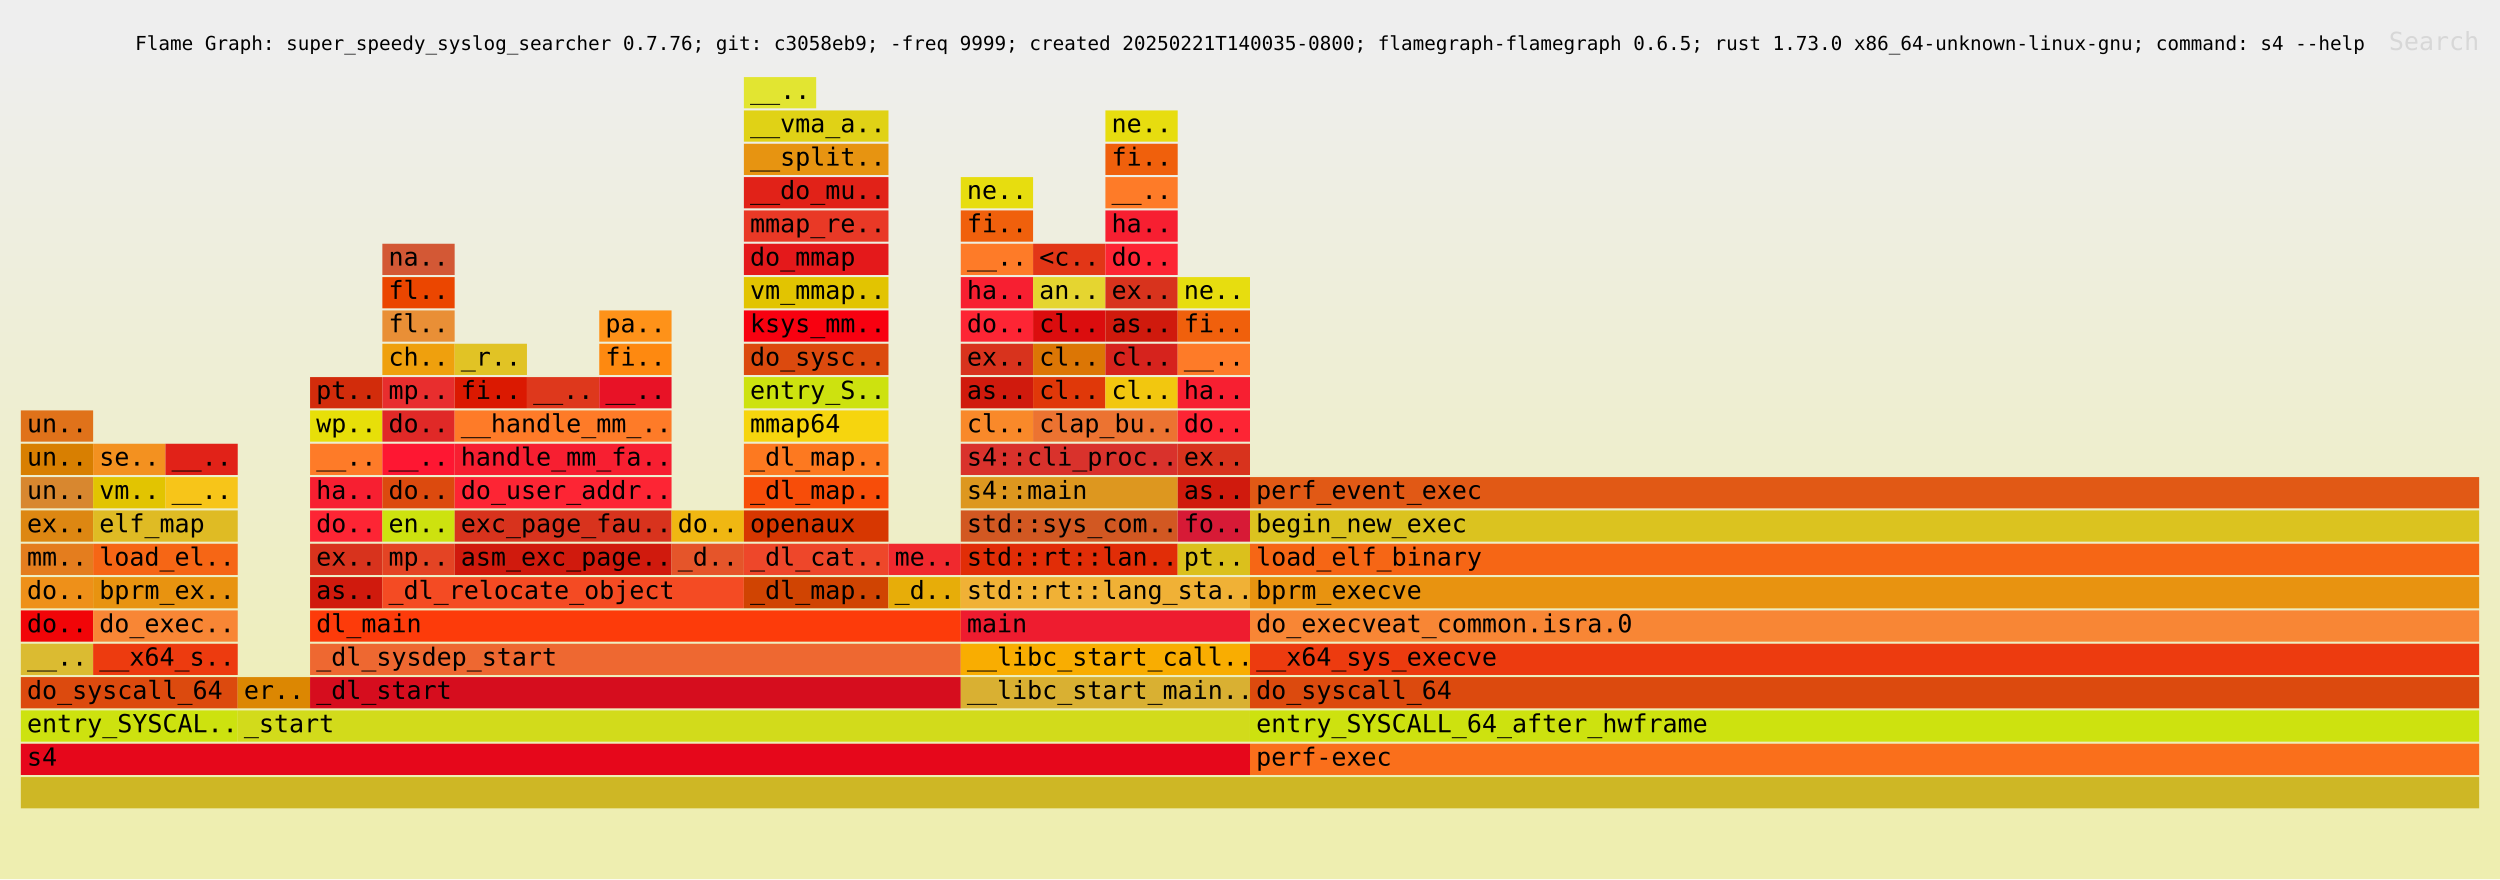
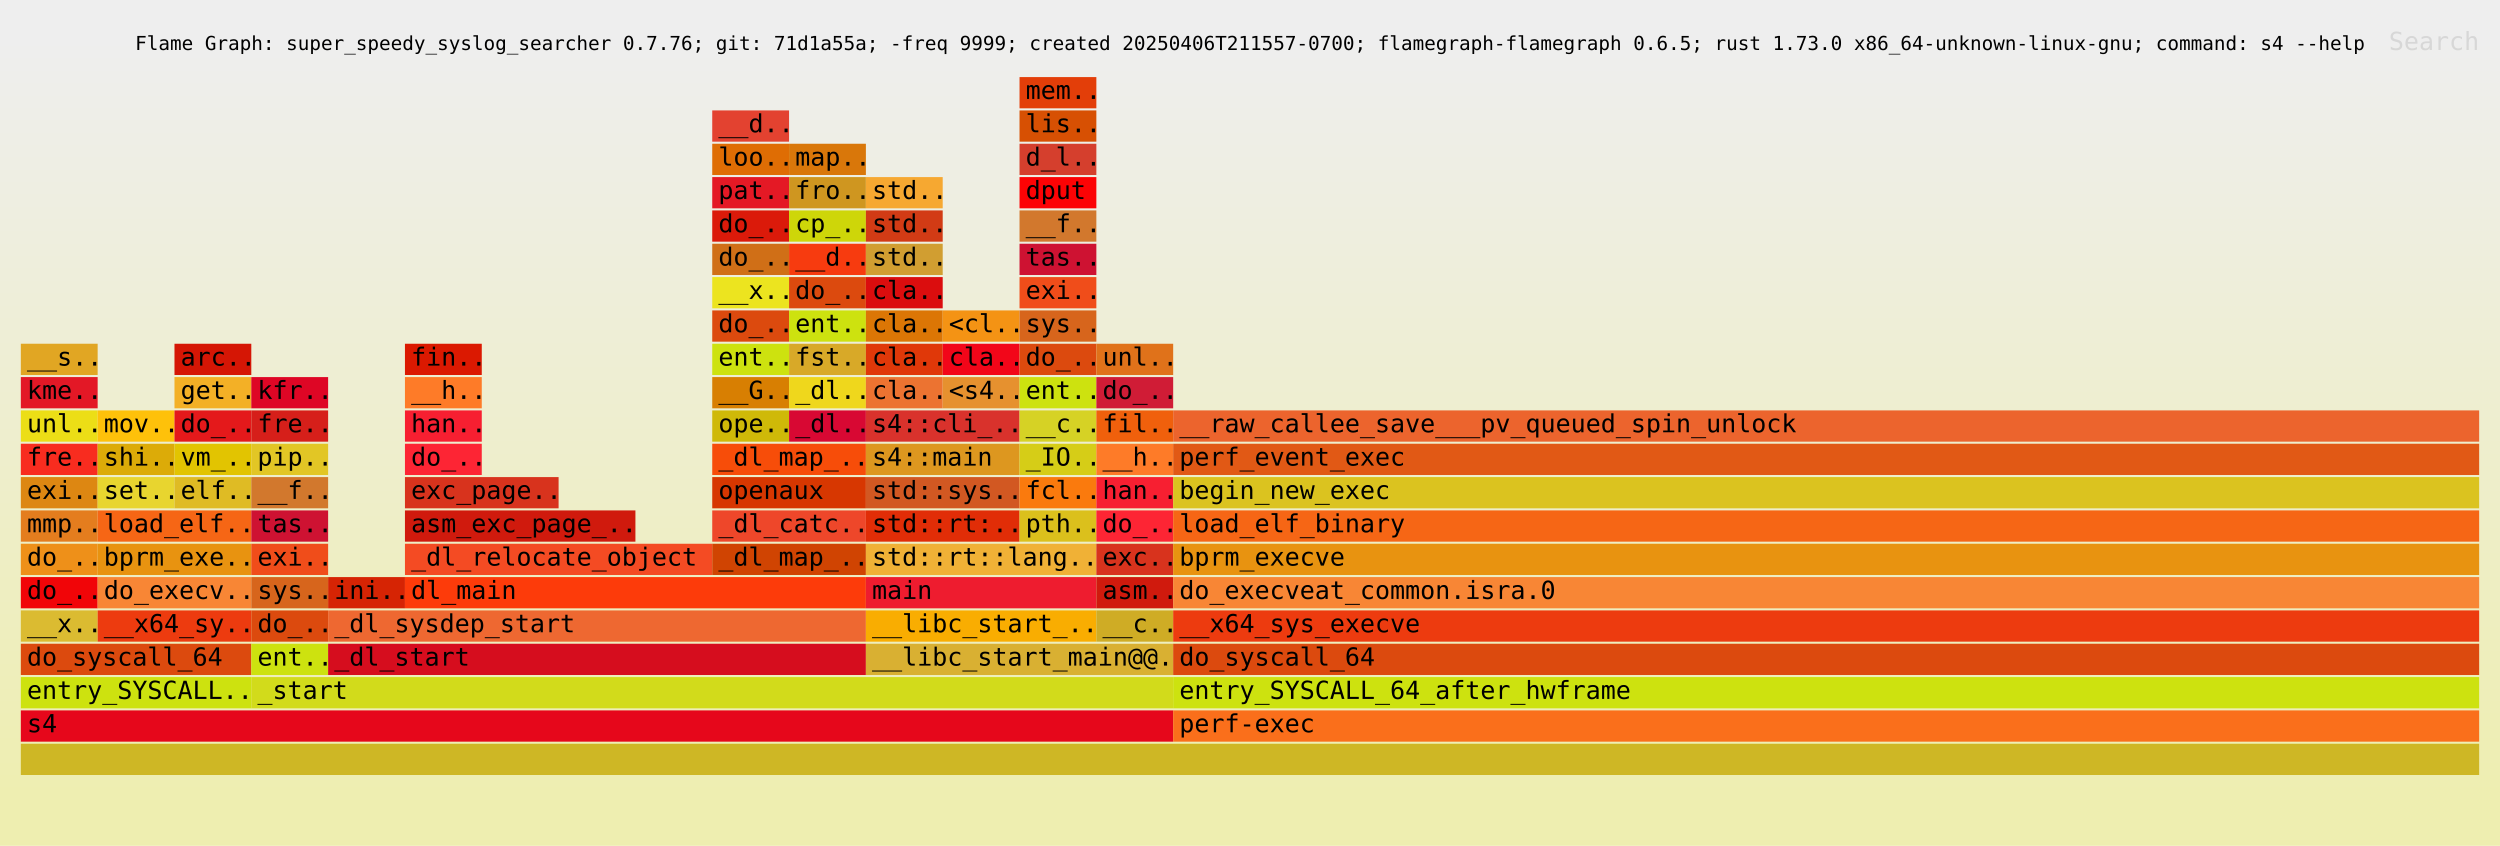
- <svg xmlns="http://www.w3.org/2000/svg" xmlns:ns1="http://github.com/jonhoo/inferno" version="1.1" width="1200" height="422" viewBox="0 0 1200 422">
+ <svg xmlns="http://www.w3.org/2000/svg" xmlns:ns1="http://github.com/jonhoo/inferno" version="1.1" width="1200" height="406" viewBox="0 0 1200 406">
  <defs>
    <linearGradient id="background" y1="0" y2="1" x1="0" x2="0">
      <stop stop-color="#eeeeee" offset="5%" />
      <stop stop-color="#eeeeb0" offset="95%" />
    </linearGradient>
  </defs>
  <style type="text/css">
text { font-family:monospace; font-size:12px }
#title { text-anchor:middle; font-size:17px; }
#matched { text-anchor:end; }
#search { text-anchor:end; opacity:0.1; cursor:pointer; }
#search:hover, #search.show { opacity:1; }
#subtitle { text-anchor:middle; font-color:rgb(160,160,160); }
#unzoom { cursor:pointer; }
#frames &gt; *:hover { stroke:black; stroke-width:0.5; cursor:pointer; }
.hide { display:none; }
.parent { opacity:0.5; }
</style>
-   <rect x="0" y="0" width="100%" height="422" fill="url(#background)" />
-   <text id="title" style="font-size:xx-small" fill="rgb(0,0,0)" x="50%" y="24.00">Flame Graph: super_speedy_syslog_searcher 0.7.76; git: c3058eb9; -freq 9999; created 20250221T140035-0800; flamegraph-flamegraph 0.6.5; rust 1.73.0 x86_64-unknown-linux-gnu<br />; command: s4 --help</text>
-   <text id="details" fill="rgb(0,0,0)" x="10" y="405.00"> </text>
+   <rect x="0" y="0" width="100%" height="406" fill="url(#background)" />
+   <text id="title" style="font-size:xx-small" fill="rgb(0,0,0)" x="50%" y="24.00">Flame Graph: super_speedy_syslog_searcher 0.7.76; git: 71d1a55a; -freq 9999; created 20250406T211557-0700; flamegraph-flamegraph 0.6.5; rust 1.73.0 x86_64-unknown-linux-gnu<br />; command: s4 --help</text>
+   <text id="details" fill="rgb(0,0,0)" x="10" y="389.00"> </text>
  <text id="unzoom" class="hide" fill="rgb(0,0,0)" x="10" y="24.00">Reset Zoom</text>
  <text id="search" fill="rgb(0,0,0)" x="1190" y="24.00">Search</text>
-   <text id="matched" fill="rgb(0,0,0)" x="1190" y="405.00"> </text>
-   <svg id="frames" x="10" width="1180" total_samples="34">
-     <g>
-       <rect x="0%" y="309" width="2.941%" height="15" fill="rgb(219,187,49)" ns1:x="0" ns1:w="1" />
-       <text x="0.25%" y="319.50">__..</text>
-     </g>
-     <g>
-       <rect x="0%" y="293" width="2.941%" height="15" fill="rgb(241,5,8)" ns1:x="0" ns1:w="1" />
-       <text x="0.25%" y="303.50">do..</text>
-     </g>
-     <g>
-       <rect x="0%" y="277" width="2.941%" height="15" fill="rgb(238,144,25)" ns1:x="0" ns1:w="1" />
-       <text x="0.25%" y="287.50">do..</text>
-     </g>
-     <g>
-       <rect x="0%" y="261" width="2.941%" height="15" fill="rgb(228,125,30)" ns1:x="0" ns1:w="1" />
-       <text x="0.25%" y="271.50">mm..</text>
-     </g>
-     <g>
-       <rect x="0%" y="245" width="2.941%" height="15" fill="rgb(221,135,18)" ns1:x="0" ns1:w="1" />
-       <text x="0.25%" y="255.50">ex..</text>
-     </g>
-     <g>
-       <rect x="0%" y="229" width="2.941%" height="15" fill="rgb(216,135,47)" ns1:x="0" ns1:w="1" />
-       <text x="0.25%" y="239.50">un..</text>
-     </g>
-     <g>
-       <rect x="0%" y="213" width="2.941%" height="15" fill="rgb(216,127,1)" ns1:x="0" ns1:w="1" />
-       <text x="0.25%" y="223.50">un..</text>
-     </g>
-     <g>
-       <rect x="0%" y="197" width="2.941%" height="15" fill="rgb(224,114,26)" ns1:x="0" ns1:w="1" />
-       <text x="0.25%" y="207.50">un..</text>
-     </g>
-     <g>
-       <rect x="2.941%" y="229" width="2.941%" height="15" fill="rgb(226,196,1)" ns1:x="1" ns1:w="1" />
-       <text x="3.191%" y="239.50">vm..</text>
-     </g>
-     <g>
-       <rect x="2.941%" y="213" width="2.941%" height="15" fill="rgb(243,145,32)" ns1:x="1" ns1:w="1" />
-       <text x="3.191%" y="223.50">se..</text>
-     </g>
-     <g>
-       <rect x="0%" y="341" width="8.823%" height="15" fill="rgb(205,226,15)" ns1:x="0" ns1:w="3" />
-       <text x="0.25%" y="351.50">entry_SYSCAL..</text>
-     </g>
-     <g>
-       <rect x="0%" y="325" width="8.823%" height="15" fill="rgb(220,74,14)" ns1:x="0" ns1:w="3" />
-       <text x="0.25%" y="335.50">do_syscall_64</text>
-     </g>
-     <g>
-       <rect x="2.941%" y="309" width="5.882%" height="15" fill="rgb(237,59,15)" ns1:x="1" ns1:w="2" />
-       <text x="3.191%" y="319.50">__x64_s..</text>
-     </g>
-     <g>
-       <rect x="2.941%" y="293" width="5.882%" height="15" fill="rgb(248,134,53)" ns1:x="1" ns1:w="2" />
-       <text x="3.191%" y="303.50">do_exec..</text>
-     </g>
-     <g>
-       <rect x="2.941%" y="277" width="5.882%" height="15" fill="rgb(232,147,16)" ns1:x="1" ns1:w="2" />
-       <text x="3.191%" y="287.50">bprm_ex..</text>
-     </g>
-     <g>
-       <rect x="2.941%" y="261" width="5.882%" height="15" fill="rgb(246,102,21)" ns1:x="1" ns1:w="2" />
-       <text x="3.191%" y="271.50">load_el..</text>
-     </g>
-     <g>
-       <rect x="2.941%" y="245" width="5.882%" height="15" fill="rgb(223,187,36)" ns1:x="1" ns1:w="2" />
-       <text x="3.191%" y="255.50">elf_map</text>
-     </g>
-     <g>
-       <rect x="5.882%" y="229" width="2.941%" height="15" fill="rgb(247,197,25)" ns1:x="2" ns1:w="1" />
-       <text x="6.132%" y="239.50">__..</text>
-     </g>
-     <g>
-       <rect x="5.882%" y="213" width="2.941%" height="15" fill="rgb(225,34,24)" ns1:x="2" ns1:w="1" />
-       <text x="6.132%" y="223.50">__..</text>
-     </g>
-     <g>
-       <rect x="8.823%" y="325" width="2.941%" height="15" fill="rgb(220,135,2)" ns1:x="3" ns1:w="1" />
-       <text x="9.073%" y="335.50">er..</text>
-     </g>
-     <g>
-       <rect x="11.765%" y="277" width="2.941%" height="15" fill="rgb(208,26,13)" ns1:x="4" ns1:w="1" />
-       <text x="12.015%" y="287.50">as..</text>
-     </g>
-     <g>
-       <rect x="11.765%" y="261" width="2.941%" height="15" fill="rgb(216,51,29)" ns1:x="4" ns1:w="1" />
-       <text x="12.015%" y="271.50">ex..</text>
-     </g>
-     <g>
-       <rect x="11.765%" y="245" width="2.941%" height="15" fill="rgb(253,37,52)" ns1:x="4" ns1:w="1" />
-       <text x="12.015%" y="255.50">do..</text>
-     </g>
-     <g>
-       <rect x="11.765%" y="229" width="2.941%" height="15" fill="rgb(247,31,49)" ns1:x="4" ns1:w="1" />
-       <text x="12.015%" y="239.50">ha..</text>
-     </g>
-     <g>
-       <rect x="11.765%" y="213" width="2.941%" height="15" fill="rgb(254,123,40)" ns1:x="4" ns1:w="1" />
-       <text x="12.015%" y="223.50">__..</text>
-     </g>
-     <g>
-       <rect x="11.765%" y="197" width="2.941%" height="15" fill="rgb(231,223,9)" ns1:x="4" ns1:w="1" />
-       <text x="12.015%" y="207.50">wp..</text>
-     </g>
-     <g>
-       <rect x="11.765%" y="181" width="2.941%" height="15" fill="rgb(210,44,11)" ns1:x="4" ns1:w="1" />
-       <text x="12.015%" y="191.50">pt..</text>
-     </g>
-     <g>
-       <rect x="14.706%" y="261" width="2.941%" height="15" fill="rgb(228,68,36)" ns1:x="5" ns1:w="1" />
-       <text x="14.956%" y="271.50">mp..</text>
-     </g>
-     <g>
-       <rect x="14.706%" y="245" width="2.941%" height="15" fill="rgb(205,226,15)" ns1:x="5" ns1:w="1" />
-       <text x="14.956%" y="255.50">en..</text>
-     </g>
-     <g>
-       <rect x="14.706%" y="229" width="2.941%" height="15" fill="rgb(220,74,14)" ns1:x="5" ns1:w="1" />
-       <text x="14.956%" y="239.50">do..</text>
-     </g>
-     <g>
-       <rect x="14.706%" y="213" width="2.941%" height="15" fill="rgb(254,23,50)" ns1:x="5" ns1:w="1" />
-       <text x="14.956%" y="223.50">__..</text>
-     </g>
-     <g>
-       <rect x="14.706%" y="197" width="2.941%" height="15" fill="rgb(224,41,39)" ns1:x="5" ns1:w="1" />
-       <text x="14.956%" y="207.50">do..</text>
-     </g>
-     <g>
-       <rect x="14.706%" y="181" width="2.941%" height="15" fill="rgb(232,46,46)" ns1:x="5" ns1:w="1" />
-       <text x="14.956%" y="191.50">mp..</text>
-     </g>
-     <g>
-       <rect x="14.706%" y="165" width="2.941%" height="15" fill="rgb(239,160,13)" ns1:x="5" ns1:w="1" />
-       <text x="14.956%" y="175.50">ch..</text>
-     </g>
-     <g>
-       <rect x="14.706%" y="149" width="2.941%" height="15" fill="rgb(233,143,54)" ns1:x="5" ns1:w="1" />
-       <text x="14.956%" y="159.50">fl..</text>
-     </g>
-     <g>
-       <rect x="14.706%" y="133" width="2.941%" height="15" fill="rgb(235,70,0)" ns1:x="5" ns1:w="1" />
-       <text x="14.956%" y="143.50">fl..</text>
-     </g>
-     <g>
-       <rect x="14.706%" y="117" width="2.941%" height="15" fill="rgb(211,88,53)" ns1:x="5" ns1:w="1" />
-       <text x="14.956%" y="127.50">na..</text>
-     </g>
-     <g>
-       <rect x="17.647%" y="181" width="2.941%" height="15" fill="rgb(219,25,1)" ns1:x="6" ns1:w="1" />
-       <text x="17.897%" y="191.50">fi..</text>
-     </g>
-     <g>
-       <rect x="17.647%" y="165" width="2.941%" height="15" fill="rgb(225,195,37)" ns1:x="6" ns1:w="1" />
-       <text x="17.897%" y="175.50">_r..</text>
-     </g>
-     <g>
-       <rect x="20.588%" y="181" width="2.941%" height="15" fill="rgb(222,56,28)" ns1:x="7" ns1:w="1" />
-       <text x="20.838%" y="191.50">__..</text>
-     </g>
-     <g>
-       <rect x="17.647%" y="261" width="8.823%" height="15" fill="rgb(208,26,13)" ns1:x="6" ns1:w="3" />
-       <text x="17.897%" y="271.50">asm_exc_page..</text>
-     </g>
-     <g>
-       <rect x="17.647%" y="245" width="8.823%" height="15" fill="rgb(216,51,29)" ns1:x="6" ns1:w="3" />
-       <text x="17.897%" y="255.50">exc_page_fau..</text>
-     </g>
-     <g>
-       <rect x="17.647%" y="229" width="8.823%" height="15" fill="rgb(253,37,52)" ns1:x="6" ns1:w="3" />
-       <text x="17.897%" y="239.50">do_user_addr..</text>
-     </g>
-     <g>
-       <rect x="17.647%" y="213" width="8.823%" height="15" fill="rgb(247,31,49)" ns1:x="6" ns1:w="3" />
-       <text x="17.897%" y="223.50">handle_mm_fa..</text>
-     </g>
-     <g>
-       <rect x="17.647%" y="197" width="8.823%" height="15" fill="rgb(254,123,40)" ns1:x="6" ns1:w="3" />
-       <text x="17.897%" y="207.50">__handle_mm_..</text>
-     </g>
-     <g>
-       <rect x="23.529%" y="181" width="2.941%" height="15" fill="rgb(232,18,38)" ns1:x="8" ns1:w="1" />
-       <text x="23.779%" y="191.50">__..</text>
-     </g>
-     <g>
-       <rect x="23.529%" y="165" width="2.941%" height="15" fill="rgb(254,137,16)" ns1:x="8" ns1:w="1" />
-       <text x="23.779%" y="175.50">fi..</text>
-     </g>
-     <g>
-       <rect x="23.529%" y="149" width="2.941%" height="15" fill="rgb(254,146,25)" ns1:x="8" ns1:w="1" />
-       <text x="23.779%" y="159.50">pa..</text>
-     </g>
-     <g>
-       <rect x="14.706%" y="277" width="14.706%" height="15" fill="rgb(244,75,35)" ns1:x="5" ns1:w="5" />
-       <text x="14.956%" y="287.50">_dl_relocate_object</text>
-     </g>
-     <g>
-       <rect x="26.471%" y="261" width="2.941%" height="15" fill="rgb(229,85,42)" ns1:x="9" ns1:w="1" />
-       <text x="26.721%" y="271.50">_d..</text>
-     </g>
-     <g>
-       <rect x="26.471%" y="245" width="2.941%" height="15" fill="rgb(240,183,18)" ns1:x="9" ns1:w="1" />
-       <text x="26.721%" y="255.50">do..</text>
-     </g>
-     <g>
-       <rect x="29.412%" y="37" width="2.941%" height="15" fill="rgb(226,229,49)" ns1:x="10" ns1:w="1" />
-       <text x="29.662%" y="47.50">__..</text>
-     </g>
-     <g>
-       <rect x="29.412%" y="277" width="5.882%" height="15" fill="rgb(208,68,2)" ns1:x="10" ns1:w="2" />
-       <text x="29.662%" y="287.50">_dl_map..</text>
-     </g>
-     <g>
-       <rect x="29.412%" y="261" width="5.882%" height="15" fill="rgb(238,71,42)" ns1:x="10" ns1:w="2" />
-       <text x="29.662%" y="271.50">_dl_cat..</text>
-     </g>
-     <g>
-       <rect x="29.412%" y="245" width="5.882%" height="15" fill="rgb(215,55,1)" ns1:x="10" ns1:w="2" />
-       <text x="29.662%" y="255.50">openaux</text>
-     </g>
-     <g>
-       <rect x="29.412%" y="229" width="5.882%" height="15" fill="rgb(247,77,9)" ns1:x="10" ns1:w="2" />
-       <text x="29.662%" y="239.50">_dl_map..</text>
-     </g>
-     <g>
-       <rect x="29.412%" y="213" width="5.882%" height="15" fill="rgb(253,121,32)" ns1:x="10" ns1:w="2" />
-       <text x="29.662%" y="223.50">_dl_map..</text>
-     </g>
-     <g>
-       <rect x="29.412%" y="197" width="5.882%" height="15" fill="rgb(246,213,14)" ns1:x="10" ns1:w="2" />
-       <text x="29.662%" y="207.50">mmap64</text>
-     </g>
-     <g>
-       <rect x="29.412%" y="181" width="5.882%" height="15" fill="rgb(205,226,15)" ns1:x="10" ns1:w="2" />
-       <text x="29.662%" y="191.50">entry_S..</text>
-     </g>
-     <g>
-       <rect x="29.412%" y="165" width="5.882%" height="15" fill="rgb(220,74,14)" ns1:x="10" ns1:w="2" />
-       <text x="29.662%" y="175.50">do_sysc..</text>
-     </g>
-     <g>
-       <rect x="29.412%" y="149" width="5.882%" height="15" fill="rgb(248,1,16)" ns1:x="10" ns1:w="2" />
-       <text x="29.662%" y="159.50">ksys_mm..</text>
-     </g>
-     <g>
-       <rect x="29.412%" y="133" width="5.882%" height="15" fill="rgb(226,196,1)" ns1:x="10" ns1:w="2" />
-       <text x="29.662%" y="143.50">vm_mmap..</text>
-     </g>
-     <g>
-       <rect x="29.412%" y="117" width="5.882%" height="15" fill="rgb(228,25,27)" ns1:x="10" ns1:w="2" />
-       <text x="29.662%" y="127.50">do_mmap</text>
-     </g>
-     <g>
-       <rect x="29.412%" y="101" width="5.882%" height="15" fill="rgb(233,57,38)" ns1:x="10" ns1:w="2" />
-       <text x="29.662%" y="111.50">mmap_re..</text>
-     </g>
-     <g>
-       <rect x="29.412%" y="85" width="5.882%" height="15" fill="rgb(225,34,24)" ns1:x="10" ns1:w="2" />
-       <text x="29.662%" y="95.50">__do_mu..</text>
-     </g>
-     <g>
-       <rect x="29.412%" y="69" width="5.882%" height="15" fill="rgb(231,148,17)" ns1:x="10" ns1:w="2" />
-       <text x="29.662%" y="79.50">__split..</text>
-     </g>
-     <g>
-       <rect x="29.412%" y="53" width="5.882%" height="15" fill="rgb(224,210,22)" ns1:x="10" ns1:w="2" />
-       <text x="29.662%" y="63.50">__vma_a..</text>
-     </g>
-     <g>
-       <rect x="11.765%" y="325" width="26.471%" height="15" fill="rgb(214,13,30)" ns1:x="4" ns1:w="9" />
-       <text x="12.015%" y="335.50">_dl_start</text>
-     </g>
-     <g>
-       <rect x="11.765%" y="309" width="26.471%" height="15" fill="rgb(238,104,49)" ns1:x="4" ns1:w="9" />
-       <text x="12.015%" y="319.50">_dl_sysdep_start</text>
-     </g>
-     <g>
-       <rect x="11.765%" y="293" width="26.471%" height="15" fill="rgb(253,59,10)" ns1:x="4" ns1:w="9" />
-       <text x="12.015%" y="303.50">dl_main</text>
-     </g>
-     <g>
-       <rect x="35.294%" y="277" width="2.941%" height="15" fill="rgb(231,173,9)" ns1:x="12" ns1:w="1" />
-       <text x="35.544%" y="287.50">_d..</text>
-     </g>
-     <g>
-       <rect x="35.294%" y="261" width="2.941%" height="15" fill="rgb(240,41,46)" ns1:x="12" ns1:w="1" />
-       <text x="35.544%" y="271.50">me..</text>
-     </g>
-     <g>
-       <rect x="38.235%" y="197" width="2.941%" height="15" fill="rgb(249,137,42)" ns1:x="13" ns1:w="1" />
-       <text x="38.485%" y="207.50">cl..</text>
-     </g>
-     <g>
-       <rect x="38.235%" y="181" width="2.941%" height="15" fill="rgb(208,26,13)" ns1:x="13" ns1:w="1" />
-       <text x="38.485%" y="191.50">as..</text>
-     </g>
-     <g>
-       <rect x="38.235%" y="165" width="2.941%" height="15" fill="rgb(216,51,29)" ns1:x="13" ns1:w="1" />
-       <text x="38.485%" y="175.50">ex..</text>
-     </g>
-     <g>
-       <rect x="38.235%" y="149" width="2.941%" height="15" fill="rgb(253,37,52)" ns1:x="13" ns1:w="1" />
-       <text x="38.485%" y="159.50">do..</text>
-     </g>
-     <g>
-       <rect x="38.235%" y="133" width="2.941%" height="15" fill="rgb(247,31,49)" ns1:x="13" ns1:w="1" />
-       <text x="38.485%" y="143.50">ha..</text>
-     </g>
-     <g>
-       <rect x="38.235%" y="117" width="2.941%" height="15" fill="rgb(254,123,40)" ns1:x="13" ns1:w="1" />
-       <text x="38.485%" y="127.50">__..</text>
-     </g>
-     <g>
-       <rect x="38.235%" y="101" width="2.941%" height="15" fill="rgb(240,96,12)" ns1:x="13" ns1:w="1" />
-       <text x="38.485%" y="111.50">fi..</text>
-     </g>
-     <g>
-       <rect x="38.235%" y="85" width="2.941%" height="15" fill="rgb(231,221,15)" ns1:x="13" ns1:w="1" />
-       <text x="38.485%" y="95.50">ne..</text>
-     </g>
-     <g>
-       <rect x="41.176%" y="181" width="2.941%" height="15" fill="rgb(224,56,9)" ns1:x="14" ns1:w="1" />
-       <text x="41.426%" y="191.50">cl..</text>
-     </g>
-     <g>
-       <rect x="41.176%" y="165" width="2.941%" height="15" fill="rgb(220,118,5)" ns1:x="14" ns1:w="1" />
-       <text x="41.426%" y="175.50">cl..</text>
-     </g>
-     <g>
-       <rect x="41.176%" y="149" width="2.941%" height="15" fill="rgb(219,13,14)" ns1:x="14" ns1:w="1" />
-       <text x="41.426%" y="159.50">cl..</text>
-     </g>
-     <g>
-       <rect x="41.176%" y="133" width="2.941%" height="15" fill="rgb(229,213,48)" ns1:x="14" ns1:w="1" />
-       <text x="41.426%" y="143.50">an..</text>
-     </g>
-     <g>
-       <rect x="41.176%" y="117" width="2.941%" height="15" fill="rgb(226,54,23)" ns1:x="14" ns1:w="1" />
-       <text x="41.426%" y="127.50">&lt;c..</text>
-     </g>
-     <g>
-       <rect x="38.235%" y="261" width="8.823%" height="15" fill="rgb(225,45,7)" ns1:x="13" ns1:w="3" />
-       <text x="38.485%" y="271.50">std::rt::lan..</text>
-     </g>
-     <g>
-       <rect x="38.235%" y="245" width="8.823%" height="15" fill="rgb(210,88,34)" ns1:x="13" ns1:w="3" />
-       <text x="38.485%" y="255.50">std::sys_com..</text>
-     </g>
-     <g>
-       <rect x="38.235%" y="229" width="8.823%" height="15" fill="rgb(221,151,31)" ns1:x="13" ns1:w="3" />
-       <text x="38.485%" y="239.50">s4::main</text>
-     </g>
-     <g>
-       <rect x="38.235%" y="213" width="8.823%" height="15" fill="rgb(217,50,44)" ns1:x="13" ns1:w="3" />
-       <text x="38.485%" y="223.50">s4::cli_proc..</text>
-     </g>
-     <g>
-       <rect x="41.176%" y="197" width="5.882%" height="15" fill="rgb(236,115,49)" ns1:x="14" ns1:w="2" />
-       <text x="41.426%" y="207.50">clap_bu..</text>
-     </g>
-     <g>
-       <rect x="44.118%" y="181" width="2.941%" height="15" fill="rgb(242,199,15)" ns1:x="15" ns1:w="1" />
-       <text x="44.368%" y="191.50">cl..</text>
-     </g>
-     <g>
-       <rect x="44.118%" y="165" width="2.941%" height="15" fill="rgb(214,35,29)" ns1:x="15" ns1:w="1" />
-       <text x="44.368%" y="175.50">cl..</text>
-     </g>
-     <g>
-       <rect x="44.118%" y="149" width="2.941%" height="15" fill="rgb(208,26,13)" ns1:x="15" ns1:w="1" />
-       <text x="44.368%" y="159.50">as..</text>
-     </g>
-     <g>
-       <rect x="44.118%" y="133" width="2.941%" height="15" fill="rgb(216,51,29)" ns1:x="15" ns1:w="1" />
-       <text x="44.368%" y="143.50">ex..</text>
-     </g>
-     <g>
-       <rect x="44.118%" y="117" width="2.941%" height="15" fill="rgb(253,37,52)" ns1:x="15" ns1:w="1" />
-       <text x="44.368%" y="127.50">do..</text>
-     </g>
-     <g>
-       <rect x="44.118%" y="101" width="2.941%" height="15" fill="rgb(247,31,49)" ns1:x="15" ns1:w="1" />
-       <text x="44.368%" y="111.50">ha..</text>
-     </g>
-     <g>
-       <rect x="44.118%" y="85" width="2.941%" height="15" fill="rgb(254,123,40)" ns1:x="15" ns1:w="1" />
-       <text x="44.368%" y="95.50">__..</text>
-     </g>
-     <g>
-       <rect x="44.118%" y="69" width="2.941%" height="15" fill="rgb(240,96,12)" ns1:x="15" ns1:w="1" />
-       <text x="44.368%" y="79.50">fi..</text>
-     </g>
-     <g>
-       <rect x="44.118%" y="53" width="2.941%" height="15" fill="rgb(231,221,15)" ns1:x="15" ns1:w="1" />
-       <text x="44.368%" y="63.50">ne..</text>
-     </g>
-     <g>
-       <rect x="0%" y="357" width="50%" height="15" fill="rgb(230,7,27)" ns1:x="0" ns1:w="17" />
-       <text x="0.25%" y="367.50">s4</text>
-     </g>
-     <g>
-       <rect x="8.823%" y="341" width="41.176%" height="15" fill="rgb(210,219,27)" ns1:x="3" ns1:w="14" />
-       <text x="9.073%" y="351.50">_start</text>
-     </g>
-     <g>
-       <rect x="38.235%" y="325" width="11.765%" height="15" fill="rgb(217,176,50)" ns1:x="13" ns1:w="4" />
-       <text x="38.485%" y="335.50">__libc_start_main..</text>
-     </g>
-     <g>
-       <rect x="38.235%" y="309" width="11.765%" height="15" fill="rgb(249,173,1)" ns1:x="13" ns1:w="4" />
-       <text x="38.485%" y="319.50">__libc_start_call..</text>
-     </g>
-     <g>
-       <rect x="38.235%" y="293" width="11.765%" height="15" fill="rgb(238,28,47)" ns1:x="13" ns1:w="4" />
-       <text x="38.485%" y="303.50">main</text>
-     </g>
-     <g>
-       <rect x="38.235%" y="277" width="11.765%" height="15" fill="rgb(240,177,54)" ns1:x="13" ns1:w="4" />
-       <text x="38.485%" y="287.50">std::rt::lang_sta..</text>
-     </g>
-     <g>
-       <rect x="47.059%" y="261" width="2.941%" height="15" fill="rgb(219,192,28)" ns1:x="16" ns1:w="1" />
-       <text x="47.309%" y="271.50">pt..</text>
-     </g>
-     <g>
-       <rect x="47.059%" y="245" width="2.941%" height="15" fill="rgb(215,26,54)" ns1:x="16" ns1:w="1" />
-       <text x="47.309%" y="255.50">fo..</text>
-     </g>
-     <g>
-       <rect x="47.059%" y="229" width="2.941%" height="15" fill="rgb(208,26,13)" ns1:x="16" ns1:w="1" />
-       <text x="47.309%" y="239.50">as..</text>
-     </g>
-     <g>
-       <rect x="47.059%" y="213" width="2.941%" height="15" fill="rgb(216,51,29)" ns1:x="16" ns1:w="1" />
-       <text x="47.309%" y="223.50">ex..</text>
-     </g>
-     <g>
-       <rect x="47.059%" y="197" width="2.941%" height="15" fill="rgb(253,37,52)" ns1:x="16" ns1:w="1" />
-       <text x="47.309%" y="207.50">do..</text>
-     </g>
-     <g>
-       <rect x="47.059%" y="181" width="2.941%" height="15" fill="rgb(247,31,49)" ns1:x="16" ns1:w="1" />
-       <text x="47.309%" y="191.50">ha..</text>
-     </g>
-     <g>
-       <rect x="47.059%" y="165" width="2.941%" height="15" fill="rgb(254,123,40)" ns1:x="16" ns1:w="1" />
-       <text x="47.309%" y="175.50">__..</text>
-     </g>
-     <g>
-       <rect x="47.059%" y="149" width="2.941%" height="15" fill="rgb(240,96,12)" ns1:x="16" ns1:w="1" />
-       <text x="47.309%" y="159.50">fi..</text>
-     </g>
-     <g>
-       <rect x="47.059%" y="133" width="2.941%" height="15" fill="rgb(231,221,15)" ns1:x="16" ns1:w="1" />
-       <text x="47.309%" y="143.50">ne..</text>
-     </g>
-     <g>
-       <rect x="0%" y="373" width="100%" height="15" fill="rgb(206,183,37)" ns1:x="0" ns1:w="34" />
-       <text x="0.25%" y="383.50" />
-     </g>
-     <g>
-       <rect x="50%" y="357" width="50%" height="15" fill="rgb(250,111,27)" ns1:x="17" ns1:w="17" />
-       <text x="50.25%" y="367.50">perf-exec</text>
-     </g>
-     <g>
-       <rect x="50%" y="341" width="50%" height="15" fill="rgb(205,226,15)" ns1:x="17" ns1:w="17" />
-       <text x="50.25%" y="351.50">entry_SYSCALL_64_after_hwframe</text>
-     </g>
-     <g>
-       <rect x="50%" y="325" width="50%" height="15" fill="rgb(220,74,14)" ns1:x="17" ns1:w="17" />
-       <text x="50.25%" y="335.50">do_syscall_64</text>
-     </g>
-     <g>
-       <rect x="50%" y="309" width="50%" height="15" fill="rgb(237,59,15)" ns1:x="17" ns1:w="17" />
-       <text x="50.25%" y="319.50">__x64_sys_execve</text>
-     </g>
-     <g>
-       <rect x="50%" y="293" width="50%" height="15" fill="rgb(248,134,53)" ns1:x="17" ns1:w="17" />
-       <text x="50.25%" y="303.50">do_execveat_common.isra.0</text>
-     </g>
-     <g>
-       <rect x="50%" y="277" width="50%" height="15" fill="rgb(232,147,16)" ns1:x="17" ns1:w="17" />
-       <text x="50.25%" y="287.50">bprm_execve</text>
-     </g>
-     <g>
-       <rect x="50%" y="261" width="50%" height="15" fill="rgb(246,102,21)" ns1:x="17" ns1:w="17" />
-       <text x="50.25%" y="271.50">load_elf_binary</text>
-     </g>
-     <g>
-       <rect x="50%" y="245" width="50%" height="15" fill="rgb(219,195,31)" ns1:x="17" ns1:w="17" />
-       <text x="50.25%" y="255.50">begin_new_exec</text>
-     </g>
-     <g>
-       <rect x="50%" y="229" width="50%" height="15" fill="rgb(225,89,21)" ns1:x="17" ns1:w="17" />
-       <text x="50.25%" y="239.50">perf_event_exec</text>
+   <text id="matched" fill="rgb(0,0,0)" x="1190" y="389.00"> </text>
+   <svg id="frames" x="10" width="1180" total_samples="32">
+     <g>
+       <rect x="0%" y="293" width="3.125%" height="15" fill="rgb(219,187,49)" ns1:x="0" ns1:w="1" />
+       <text x="0.25%" y="303.50">__x..</text>
+     </g>
+     <g>
+       <rect x="0%" y="277" width="3.125%" height="15" fill="rgb(241,5,8)" ns1:x="0" ns1:w="1" />
+       <text x="0.25%" y="287.50">do_..</text>
+     </g>
+     <g>
+       <rect x="0%" y="261" width="3.125%" height="15" fill="rgb(238,144,25)" ns1:x="0" ns1:w="1" />
+       <text x="0.25%" y="271.50">do_..</text>
+     </g>
+     <g>
+       <rect x="0%" y="245" width="3.125%" height="15" fill="rgb(228,125,30)" ns1:x="0" ns1:w="1" />
+       <text x="0.25%" y="255.50">mmp..</text>
+     </g>
+     <g>
+       <rect x="0%" y="229" width="3.125%" height="15" fill="rgb(221,135,18)" ns1:x="0" ns1:w="1" />
+       <text x="0.25%" y="239.50">exi..</text>
+     </g>
+     <g>
+       <rect x="0%" y="213" width="3.125%" height="15" fill="rgb(248,44,31)" ns1:x="0" ns1:w="1" />
+       <text x="0.25%" y="223.50">fre..</text>
+     </g>
+     <g>
+       <rect x="0%" y="197" width="3.125%" height="15" fill="rgb(236,222,22)" ns1:x="0" ns1:w="1" />
+       <text x="0.25%" y="207.50">unl..</text>
+     </g>
+     <g>
+       <rect x="0%" y="181" width="3.125%" height="15" fill="rgb(227,24,38)" ns1:x="0" ns1:w="1" />
+       <text x="0.25%" y="191.50">kme..</text>
+     </g>
+     <g>
+       <rect x="0%" y="165" width="3.125%" height="15" fill="rgb(225,166,35)" ns1:x="0" ns1:w="1" />
+       <text x="0.25%" y="175.50">__s..</text>
+     </g>
+     <g>
+       <rect x="3.125%" y="229" width="3.125%" height="15" fill="rgb(232,213,47)" ns1:x="1" ns1:w="1" />
+       <text x="3.375%" y="239.50">set..</text>
+     </g>
+     <g>
+       <rect x="3.125%" y="213" width="3.125%" height="15" fill="rgb(220,171,8)" ns1:x="1" ns1:w="1" />
+       <text x="3.375%" y="223.50">shi..</text>
+     </g>
+     <g>
+       <rect x="3.125%" y="197" width="3.125%" height="15" fill="rgb(254,193,10)" ns1:x="1" ns1:w="1" />
+       <text x="3.375%" y="207.50">mov..</text>
+     </g>
+     <g>
+       <rect x="0%" y="325" width="9.375%" height="15" fill="rgb(205,226,15)" ns1:x="0" ns1:w="3" />
+       <text x="0.25%" y="335.50">entry_SYSCALL..</text>
+     </g>
+     <g>
+       <rect x="0%" y="309" width="9.375%" height="15" fill="rgb(220,74,14)" ns1:x="0" ns1:w="3" />
+       <text x="0.25%" y="319.50">do_syscall_64</text>
+     </g>
+     <g>
+       <rect x="3.125%" y="293" width="6.25%" height="15" fill="rgb(237,59,15)" ns1:x="1" ns1:w="2" />
+       <text x="3.375%" y="303.50">__x64_sy..</text>
+     </g>
+     <g>
+       <rect x="3.125%" y="277" width="6.25%" height="15" fill="rgb(248,134,53)" ns1:x="1" ns1:w="2" />
+       <text x="3.375%" y="287.50">do_execv..</text>
+     </g>
+     <g>
+       <rect x="3.125%" y="261" width="6.25%" height="15" fill="rgb(232,147,16)" ns1:x="1" ns1:w="2" />
+       <text x="3.375%" y="271.50">bprm_exe..</text>
+     </g>
+     <g>
+       <rect x="3.125%" y="245" width="6.25%" height="15" fill="rgb(246,102,21)" ns1:x="1" ns1:w="2" />
+       <text x="3.375%" y="255.50">load_elf..</text>
+     </g>
+     <g>
+       <rect x="6.25%" y="229" width="3.125%" height="15" fill="rgb(223,187,36)" ns1:x="2" ns1:w="1" />
+       <text x="6.5%" y="239.50">elf..</text>
+     </g>
+     <g>
+       <rect x="6.25%" y="213" width="3.125%" height="15" fill="rgb(226,196,1)" ns1:x="2" ns1:w="1" />
+       <text x="6.5%" y="223.50">vm_..</text>
+     </g>
+     <g>
+       <rect x="6.25%" y="197" width="3.125%" height="15" fill="rgb(228,25,27)" ns1:x="2" ns1:w="1" />
+       <text x="6.5%" y="207.50">do_..</text>
+     </g>
+     <g>
+       <rect x="6.25%" y="181" width="3.125%" height="15" fill="rgb(243,176,38)" ns1:x="2" ns1:w="1" />
+       <text x="6.5%" y="191.50">get..</text>
+     </g>
+     <g>
+       <rect x="6.25%" y="165" width="3.125%" height="15" fill="rgb(213,22,5)" ns1:x="2" ns1:w="1" />
+       <text x="6.5%" y="175.50">arc..</text>
+     </g>
+     <g>
+       <rect x="9.375%" y="309" width="3.125%" height="15" fill="rgb(205,226,15)" ns1:x="3" ns1:w="1" />
+       <text x="9.625%" y="319.50">ent..</text>
+     </g>
+     <g>
+       <rect x="9.375%" y="293" width="3.125%" height="15" fill="rgb(220,74,14)" ns1:x="3" ns1:w="1" />
+       <text x="9.625%" y="303.50">do_..</text>
+     </g>
+     <g>
+       <rect x="9.375%" y="277" width="3.125%" height="15" fill="rgb(215,101,28)" ns1:x="3" ns1:w="1" />
+       <text x="9.625%" y="287.50">sys..</text>
+     </g>
+     <g>
+       <rect x="9.375%" y="261" width="3.125%" height="15" fill="rgb(240,77,26)" ns1:x="3" ns1:w="1" />
+       <text x="9.625%" y="271.50">exi..</text>
+     </g>
+     <g>
+       <rect x="9.375%" y="245" width="3.125%" height="15" fill="rgb(206,18,50)" ns1:x="3" ns1:w="1" />
+       <text x="9.625%" y="255.50">tas..</text>
+     </g>
+     <g>
+       <rect x="9.375%" y="229" width="3.125%" height="15" fill="rgb(210,120,45)" ns1:x="3" ns1:w="1" />
+       <text x="9.625%" y="239.50">__f..</text>
+     </g>
+     <g>
+       <rect x="9.375%" y="213" width="3.125%" height="15" fill="rgb(226,198,37)" ns1:x="3" ns1:w="1" />
+       <text x="9.625%" y="223.50">pip..</text>
+     </g>
+     <g>
+       <rect x="9.375%" y="197" width="3.125%" height="15" fill="rgb(214,31,26)" ns1:x="3" ns1:w="1" />
+       <text x="9.625%" y="207.50">fre..</text>
+     </g>
+     <g>
+       <rect x="9.375%" y="181" width="3.125%" height="15" fill="rgb(222,6,37)" ns1:x="3" ns1:w="1" />
+       <text x="9.625%" y="191.50">kfr..</text>
+     </g>
+     <g>
+       <rect x="12.5%" y="277" width="3.125%" height="15" fill="rgb(214,36,4)" ns1:x="4" ns1:w="1" />
+       <text x="12.75%" y="287.50">ini..</text>
+     </g>
+     <g>
+       <rect x="15.625%" y="213" width="3.125%" height="15" fill="rgb(253,37,52)" ns1:x="5" ns1:w="1" />
+       <text x="15.875%" y="223.50">do_..</text>
+     </g>
+     <g>
+       <rect x="15.625%" y="197" width="3.125%" height="15" fill="rgb(247,31,49)" ns1:x="5" ns1:w="1" />
+       <text x="15.875%" y="207.50">han..</text>
+     </g>
+     <g>
+       <rect x="15.625%" y="181" width="3.125%" height="15" fill="rgb(254,123,40)" ns1:x="5" ns1:w="1" />
+       <text x="15.875%" y="191.50">__h..</text>
+     </g>
+     <g>
+       <rect x="15.625%" y="165" width="3.125%" height="15" fill="rgb(219,25,1)" ns1:x="5" ns1:w="1" />
+       <text x="15.875%" y="175.50">fin..</text>
+     </g>
+     <g>
+       <rect x="15.625%" y="229" width="6.25%" height="15" fill="rgb(216,51,29)" ns1:x="5" ns1:w="2" />
+       <text x="15.875%" y="239.50">exc_page..</text>
+     </g>
+     <g>
+       <rect x="15.625%" y="245" width="9.375%" height="15" fill="rgb(208,26,13)" ns1:x="5" ns1:w="3" />
+       <text x="15.875%" y="255.50">asm_exc_page_..</text>
+     </g>
+     <g>
+       <rect x="15.625%" y="261" width="12.5%" height="15" fill="rgb(244,75,35)" ns1:x="5" ns1:w="4" />
+       <text x="15.875%" y="271.50">_dl_relocate_object</text>
+     </g>
+     <g>
+       <rect x="28.125%" y="197" width="3.125%" height="15" fill="rgb(207,185,8)" ns1:x="9" ns1:w="1" />
+       <text x="28.375%" y="207.50">ope..</text>
+     </g>
+     <g>
+       <rect x="28.125%" y="181" width="3.125%" height="15" fill="rgb(216,127,2)" ns1:x="9" ns1:w="1" />
+       <text x="28.375%" y="191.50">__G..</text>
+     </g>
+     <g>
+       <rect x="28.125%" y="165" width="3.125%" height="15" fill="rgb(205,226,15)" ns1:x="9" ns1:w="1" />
+       <text x="28.375%" y="175.50">ent..</text>
+     </g>
+     <g>
+       <rect x="28.125%" y="149" width="3.125%" height="15" fill="rgb(220,74,14)" ns1:x="9" ns1:w="1" />
+       <text x="28.375%" y="159.50">do_..</text>
+     </g>
+     <g>
+       <rect x="28.125%" y="133" width="3.125%" height="15" fill="rgb(236,228,31)" ns1:x="9" ns1:w="1" />
+       <text x="28.375%" y="143.50">__x..</text>
+     </g>
+     <g>
+       <rect x="28.125%" y="117" width="3.125%" height="15" fill="rgb(208,111,23)" ns1:x="9" ns1:w="1" />
+       <text x="28.375%" y="127.50">do_..</text>
+     </g>
+     <g>
+       <rect x="28.125%" y="101" width="3.125%" height="15" fill="rgb(219,26,10)" ns1:x="9" ns1:w="1" />
+       <text x="28.375%" y="111.50">do_..</text>
+     </g>
+     <g>
+       <rect x="28.125%" y="85" width="3.125%" height="15" fill="rgb(228,25,37)" ns1:x="9" ns1:w="1" />
+       <text x="28.375%" y="95.50">pat..</text>
+     </g>
+     <g>
+       <rect x="28.125%" y="69" width="3.125%" height="15" fill="rgb(223,109,4)" ns1:x="9" ns1:w="1" />
+       <text x="28.375%" y="79.50">loo..</text>
+     </g>
+     <g>
+       <rect x="28.125%" y="53" width="3.125%" height="15" fill="rgb(227,66,48)" ns1:x="9" ns1:w="1" />
+       <text x="28.375%" y="63.50">__d..</text>
+     </g>
+     <g>
+       <rect x="12.5%" y="309" width="21.875%" height="15" fill="rgb(214,13,30)" ns1:x="4" ns1:w="7" />
+       <text x="12.75%" y="319.50">_dl_start</text>
+     </g>
+     <g>
+       <rect x="12.5%" y="293" width="21.875%" height="15" fill="rgb(238,104,49)" ns1:x="4" ns1:w="7" />
+       <text x="12.75%" y="303.50">_dl_sysdep_start</text>
+     </g>
+     <g>
+       <rect x="15.625%" y="277" width="18.75%" height="15" fill="rgb(253,59,10)" ns1:x="5" ns1:w="6" />
+       <text x="15.875%" y="287.50">dl_main</text>
+     </g>
+     <g>
+       <rect x="28.125%" y="261" width="6.25%" height="15" fill="rgb(208,68,2)" ns1:x="9" ns1:w="2" />
+       <text x="28.375%" y="271.50">_dl_map_..</text>
+     </g>
+     <g>
+       <rect x="28.125%" y="245" width="6.25%" height="15" fill="rgb(238,71,42)" ns1:x="9" ns1:w="2" />
+       <text x="28.375%" y="255.50">_dl_catc..</text>
+     </g>
+     <g>
+       <rect x="28.125%" y="229" width="6.25%" height="15" fill="rgb(215,55,1)" ns1:x="9" ns1:w="2" />
+       <text x="28.375%" y="239.50">openaux</text>
+     </g>
+     <g>
+       <rect x="28.125%" y="213" width="6.25%" height="15" fill="rgb(247,77,9)" ns1:x="9" ns1:w="2" />
+       <text x="28.375%" y="223.50">_dl_map_..</text>
+     </g>
+     <g>
+       <rect x="31.25%" y="197" width="3.125%" height="15" fill="rgb(216,8,51)" ns1:x="10" ns1:w="1" />
+       <text x="31.5%" y="207.50">_dl..</text>
+     </g>
+     <g>
+       <rect x="31.25%" y="181" width="3.125%" height="15" fill="rgb(239,215,28)" ns1:x="10" ns1:w="1" />
+       <text x="31.5%" y="191.50">_dl..</text>
+     </g>
+     <g>
+       <rect x="31.25%" y="165" width="3.125%" height="15" fill="rgb(216,169,40)" ns1:x="10" ns1:w="1" />
+       <text x="31.5%" y="175.50">fst..</text>
+     </g>
+     <g>
+       <rect x="31.25%" y="149" width="3.125%" height="15" fill="rgb(205,226,15)" ns1:x="10" ns1:w="1" />
+       <text x="31.5%" y="159.50">ent..</text>
+     </g>
+     <g>
+       <rect x="31.25%" y="133" width="3.125%" height="15" fill="rgb(220,74,14)" ns1:x="10" ns1:w="1" />
+       <text x="31.5%" y="143.50">do_..</text>
+     </g>
+     <g>
+       <rect x="31.25%" y="117" width="3.125%" height="15" fill="rgb(247,59,15)" ns1:x="10" ns1:w="1" />
+       <text x="31.5%" y="127.50">__d..</text>
+     </g>
+     <g>
+       <rect x="31.25%" y="101" width="3.125%" height="15" fill="rgb(206,214,9)" ns1:x="10" ns1:w="1" />
+       <text x="31.5%" y="111.50">cp_..</text>
+     </g>
+     <g>
+       <rect x="31.25%" y="85" width="3.125%" height="15" fill="rgb(207,150,32)" ns1:x="10" ns1:w="1" />
+       <text x="31.5%" y="95.50">fro..</text>
+     </g>
+     <g>
+       <rect x="31.25%" y="69" width="3.125%" height="15" fill="rgb(217,119,10)" ns1:x="10" ns1:w="1" />
+       <text x="31.5%" y="79.50">map..</text>
+     </g>
+     <g>
+       <rect x="34.375%" y="181" width="3.125%" height="15" fill="rgb(236,115,49)" ns1:x="11" ns1:w="1" />
+       <text x="34.625%" y="191.50">cla..</text>
+     </g>
+     <g>
+       <rect x="34.375%" y="165" width="3.125%" height="15" fill="rgb(224,56,9)" ns1:x="11" ns1:w="1" />
+       <text x="34.625%" y="175.50">cla..</text>
+     </g>
+     <g>
+       <rect x="34.375%" y="149" width="3.125%" height="15" fill="rgb(220,118,5)" ns1:x="11" ns1:w="1" />
+       <text x="34.625%" y="159.50">cla..</text>
+     </g>
+     <g>
+       <rect x="34.375%" y="133" width="3.125%" height="15" fill="rgb(219,13,14)" ns1:x="11" ns1:w="1" />
+       <text x="34.625%" y="143.50">cla..</text>
+     </g>
+     <g>
+       <rect x="34.375%" y="117" width="3.125%" height="15" fill="rgb(209,158,49)" ns1:x="11" ns1:w="1" />
+       <text x="34.625%" y="127.50">std..</text>
+     </g>
+     <g>
+       <rect x="34.375%" y="101" width="3.125%" height="15" fill="rgb(210,59,21)" ns1:x="11" ns1:w="1" />
+       <text x="34.625%" y="111.50">std..</text>
+     </g>
+     <g>
+       <rect x="34.375%" y="85" width="3.125%" height="15" fill="rgb(246,168,49)" ns1:x="11" ns1:w="1" />
+       <text x="34.625%" y="95.50">std..</text>
+     </g>
+     <g>
+       <rect x="34.375%" y="245" width="6.25%" height="15" fill="rgb(225,45,7)" ns1:x="11" ns1:w="2" />
+       <text x="34.625%" y="255.50">std::rt:..</text>
+     </g>
+     <g>
+       <rect x="34.375%" y="229" width="6.25%" height="15" fill="rgb(210,88,34)" ns1:x="11" ns1:w="2" />
+       <text x="34.625%" y="239.50">std::sys..</text>
+     </g>
+     <g>
+       <rect x="34.375%" y="213" width="6.25%" height="15" fill="rgb(221,151,31)" ns1:x="11" ns1:w="2" />
+       <text x="34.625%" y="223.50">s4::main</text>
+     </g>
+     <g>
+       <rect x="34.375%" y="197" width="6.25%" height="15" fill="rgb(217,50,44)" ns1:x="11" ns1:w="2" />
+       <text x="34.625%" y="207.50">s4::cli_..</text>
+     </g>
+     <g>
+       <rect x="37.5%" y="181" width="3.125%" height="15" fill="rgb(230,145,47)" ns1:x="12" ns1:w="1" />
+       <text x="37.75%" y="191.50">&lt;s4..</text>
+     </g>
+     <g>
+       <rect x="37.5%" y="165" width="3.125%" height="15" fill="rgb(242,6,25)" ns1:x="12" ns1:w="1" />
+       <text x="37.75%" y="175.50">cla..</text>
+     </g>
+     <g>
+       <rect x="37.5%" y="149" width="3.125%" height="15" fill="rgb(244,147,20)" ns1:x="12" ns1:w="1" />
+       <text x="37.75%" y="159.50">&lt;cl..</text>
+     </g>
+     <g>
+       <rect x="34.375%" y="293" width="9.375%" height="15" fill="rgb(249,173,1)" ns1:x="11" ns1:w="3" />
+       <text x="34.625%" y="303.50">__libc_start_..</text>
+     </g>
+     <g>
+       <rect x="34.375%" y="277" width="9.375%" height="15" fill="rgb(238,28,47)" ns1:x="11" ns1:w="3" />
+       <text x="34.625%" y="287.50">main</text>
+     </g>
+     <g>
+       <rect x="34.375%" y="261" width="9.375%" height="15" fill="rgb(240,177,54)" ns1:x="11" ns1:w="3" />
+       <text x="34.625%" y="271.50">std::rt::lang..</text>
+     </g>
+     <g>
+       <rect x="40.625%" y="245" width="3.125%" height="15" fill="rgb(219,192,28)" ns1:x="13" ns1:w="1" />
+       <text x="40.875%" y="255.50">pth..</text>
+     </g>
+     <g>
+       <rect x="40.625%" y="229" width="3.125%" height="15" fill="rgb(250,122,13)" ns1:x="13" ns1:w="1" />
+       <text x="40.875%" y="239.50">fcl..</text>
+     </g>
+     <g>
+       <rect x="40.625%" y="213" width="3.125%" height="15" fill="rgb(214,205,23)" ns1:x="13" ns1:w="1" />
+       <text x="40.875%" y="223.50">_IO..</text>
+     </g>
+     <g>
+       <rect x="40.625%" y="197" width="3.125%" height="15" fill="rgb(214,210,37)" ns1:x="13" ns1:w="1" />
+       <text x="40.875%" y="207.50">__c..</text>
+     </g>
+     <g>
+       <rect x="40.625%" y="181" width="3.125%" height="15" fill="rgb(205,226,15)" ns1:x="13" ns1:w="1" />
+       <text x="40.875%" y="191.50">ent..</text>
+     </g>
+     <g>
+       <rect x="40.625%" y="165" width="3.125%" height="15" fill="rgb(220,74,14)" ns1:x="13" ns1:w="1" />
+       <text x="40.875%" y="175.50">do_..</text>
+     </g>
+     <g>
+       <rect x="40.625%" y="149" width="3.125%" height="15" fill="rgb(215,101,28)" ns1:x="13" ns1:w="1" />
+       <text x="40.875%" y="159.50">sys..</text>
+     </g>
+     <g>
+       <rect x="40.625%" y="133" width="3.125%" height="15" fill="rgb(240,77,26)" ns1:x="13" ns1:w="1" />
+       <text x="40.875%" y="143.50">exi..</text>
+     </g>
+     <g>
+       <rect x="40.625%" y="117" width="3.125%" height="15" fill="rgb(206,18,50)" ns1:x="13" ns1:w="1" />
+       <text x="40.875%" y="127.50">tas..</text>
+     </g>
+     <g>
+       <rect x="40.625%" y="101" width="3.125%" height="15" fill="rgb(210,120,45)" ns1:x="13" ns1:w="1" />
+       <text x="40.875%" y="111.50">__f..</text>
+     </g>
+     <g>
+       <rect x="40.625%" y="85" width="3.125%" height="15" fill="rgb(252,3,5)" ns1:x="13" ns1:w="1" />
+       <text x="40.875%" y="95.50">dput</text>
+     </g>
+     <g>
+       <rect x="40.625%" y="69" width="3.125%" height="15" fill="rgb(213,63,45)" ns1:x="13" ns1:w="1" />
+       <text x="40.875%" y="79.50">d_l..</text>
+     </g>
+     <g>
+       <rect x="40.625%" y="53" width="3.125%" height="15" fill="rgb(215,80,3)" ns1:x="13" ns1:w="1" />
+       <text x="40.875%" y="63.50">lis..</text>
+     </g>
+     <g>
+       <rect x="40.625%" y="37" width="3.125%" height="15" fill="rgb(227,62,9)" ns1:x="13" ns1:w="1" />
+       <text x="40.875%" y="47.50">mem..</text>
+     </g>
+     <g>
+       <rect x="0%" y="341" width="46.875%" height="15" fill="rgb(230,7,27)" ns1:x="0" ns1:w="15" />
+       <text x="0.25%" y="351.50">s4</text>
+     </g>
+     <g>
+       <rect x="9.375%" y="325" width="37.5%" height="15" fill="rgb(210,219,27)" ns1:x="3" ns1:w="12" />
+       <text x="9.625%" y="335.50">_start</text>
+     </g>
+     <g>
+       <rect x="34.375%" y="309" width="12.5%" height="15" fill="rgb(217,176,50)" ns1:x="11" ns1:w="4" />
+       <text x="34.625%" y="319.50">__libc_start_main@@..</text>
+     </g>
+     <g>
+       <rect x="43.75%" y="293" width="3.125%" height="15" fill="rgb(207,172,37)" ns1:x="14" ns1:w="1" />
+       <text x="44%" y="303.50">__c..</text>
+     </g>
+     <g>
+       <rect x="43.75%" y="277" width="3.125%" height="15" fill="rgb(208,26,13)" ns1:x="14" ns1:w="1" />
+       <text x="44%" y="287.50">asm..</text>
+     </g>
+     <g>
+       <rect x="43.75%" y="261" width="3.125%" height="15" fill="rgb(216,51,29)" ns1:x="14" ns1:w="1" />
+       <text x="44%" y="271.50">exc..</text>
+     </g>
+     <g>
+       <rect x="43.75%" y="245" width="3.125%" height="15" fill="rgb(253,37,52)" ns1:x="14" ns1:w="1" />
+       <text x="44%" y="255.50">do_..</text>
+     </g>
+     <g>
+       <rect x="43.75%" y="229" width="3.125%" height="15" fill="rgb(247,31,49)" ns1:x="14" ns1:w="1" />
+       <text x="44%" y="239.50">han..</text>
+     </g>
+     <g>
+       <rect x="43.75%" y="213" width="3.125%" height="15" fill="rgb(254,123,40)" ns1:x="14" ns1:w="1" />
+       <text x="44%" y="223.50">__h..</text>
+     </g>
+     <g>
+       <rect x="43.75%" y="197" width="3.125%" height="15" fill="rgb(240,96,12)" ns1:x="14" ns1:w="1" />
+       <text x="44%" y="207.50">fil..</text>
+     </g>
+     <g>
+       <rect x="43.75%" y="181" width="3.125%" height="15" fill="rgb(208,28,54)" ns1:x="14" ns1:w="1" />
+       <text x="44%" y="191.50">do_..</text>
+     </g>
+     <g>
+       <rect x="43.75%" y="165" width="3.125%" height="15" fill="rgb(224,114,26)" ns1:x="14" ns1:w="1" />
+       <text x="44%" y="175.50">unl..</text>
+     </g>
+     <g>
+       <rect x="0%" y="357" width="100%" height="15" fill="rgb(206,183,37)" ns1:x="0" ns1:w="32" />
+       <text x="0.25%" y="367.50" />
+     </g>
+     <g>
+       <rect x="46.875%" y="341" width="53.125%" height="15" fill="rgb(250,111,27)" ns1:x="15" ns1:w="17" />
+       <text x="47.125%" y="351.50">perf-exec</text>
+     </g>
+     <g>
+       <rect x="46.875%" y="325" width="53.125%" height="15" fill="rgb(205,226,15)" ns1:x="15" ns1:w="17" />
+       <text x="47.125%" y="335.50">entry_SYSCALL_64_after_hwframe</text>
+     </g>
+     <g>
+       <rect x="46.875%" y="309" width="53.125%" height="15" fill="rgb(220,74,14)" ns1:x="15" ns1:w="17" />
+       <text x="47.125%" y="319.50">do_syscall_64</text>
+     </g>
+     <g>
+       <rect x="46.875%" y="293" width="53.125%" height="15" fill="rgb(237,59,15)" ns1:x="15" ns1:w="17" />
+       <text x="47.125%" y="303.50">__x64_sys_execve</text>
+     </g>
+     <g>
+       <rect x="46.875%" y="277" width="53.125%" height="15" fill="rgb(248,134,53)" ns1:x="15" ns1:w="17" />
+       <text x="47.125%" y="287.50">do_execveat_common.isra.0</text>
+     </g>
+     <g>
+       <rect x="46.875%" y="261" width="53.125%" height="15" fill="rgb(232,147,16)" ns1:x="15" ns1:w="17" />
+       <text x="47.125%" y="271.50">bprm_execve</text>
+     </g>
+     <g>
+       <rect x="46.875%" y="245" width="53.125%" height="15" fill="rgb(246,102,21)" ns1:x="15" ns1:w="17" />
+       <text x="47.125%" y="255.50">load_elf_binary</text>
+     </g>
+     <g>
+       <rect x="46.875%" y="229" width="53.125%" height="15" fill="rgb(219,195,31)" ns1:x="15" ns1:w="17" />
+       <text x="47.125%" y="239.50">begin_new_exec</text>
+     </g>
+     <g>
+       <rect x="46.875%" y="213" width="53.125%" height="15" fill="rgb(225,89,21)" ns1:x="15" ns1:w="17" />
+       <text x="47.125%" y="223.50">perf_event_exec</text>
+     </g>
+     <g>
+       <rect x="46.875%" y="197" width="53.125%" height="15" fill="rgb(236,100,45)" ns1:x="15" ns1:w="17" />
+       <text x="47.125%" y="207.50">__raw_callee_save___pv_queued_spin_unlock</text>
    </g>
  </svg>
</svg>
